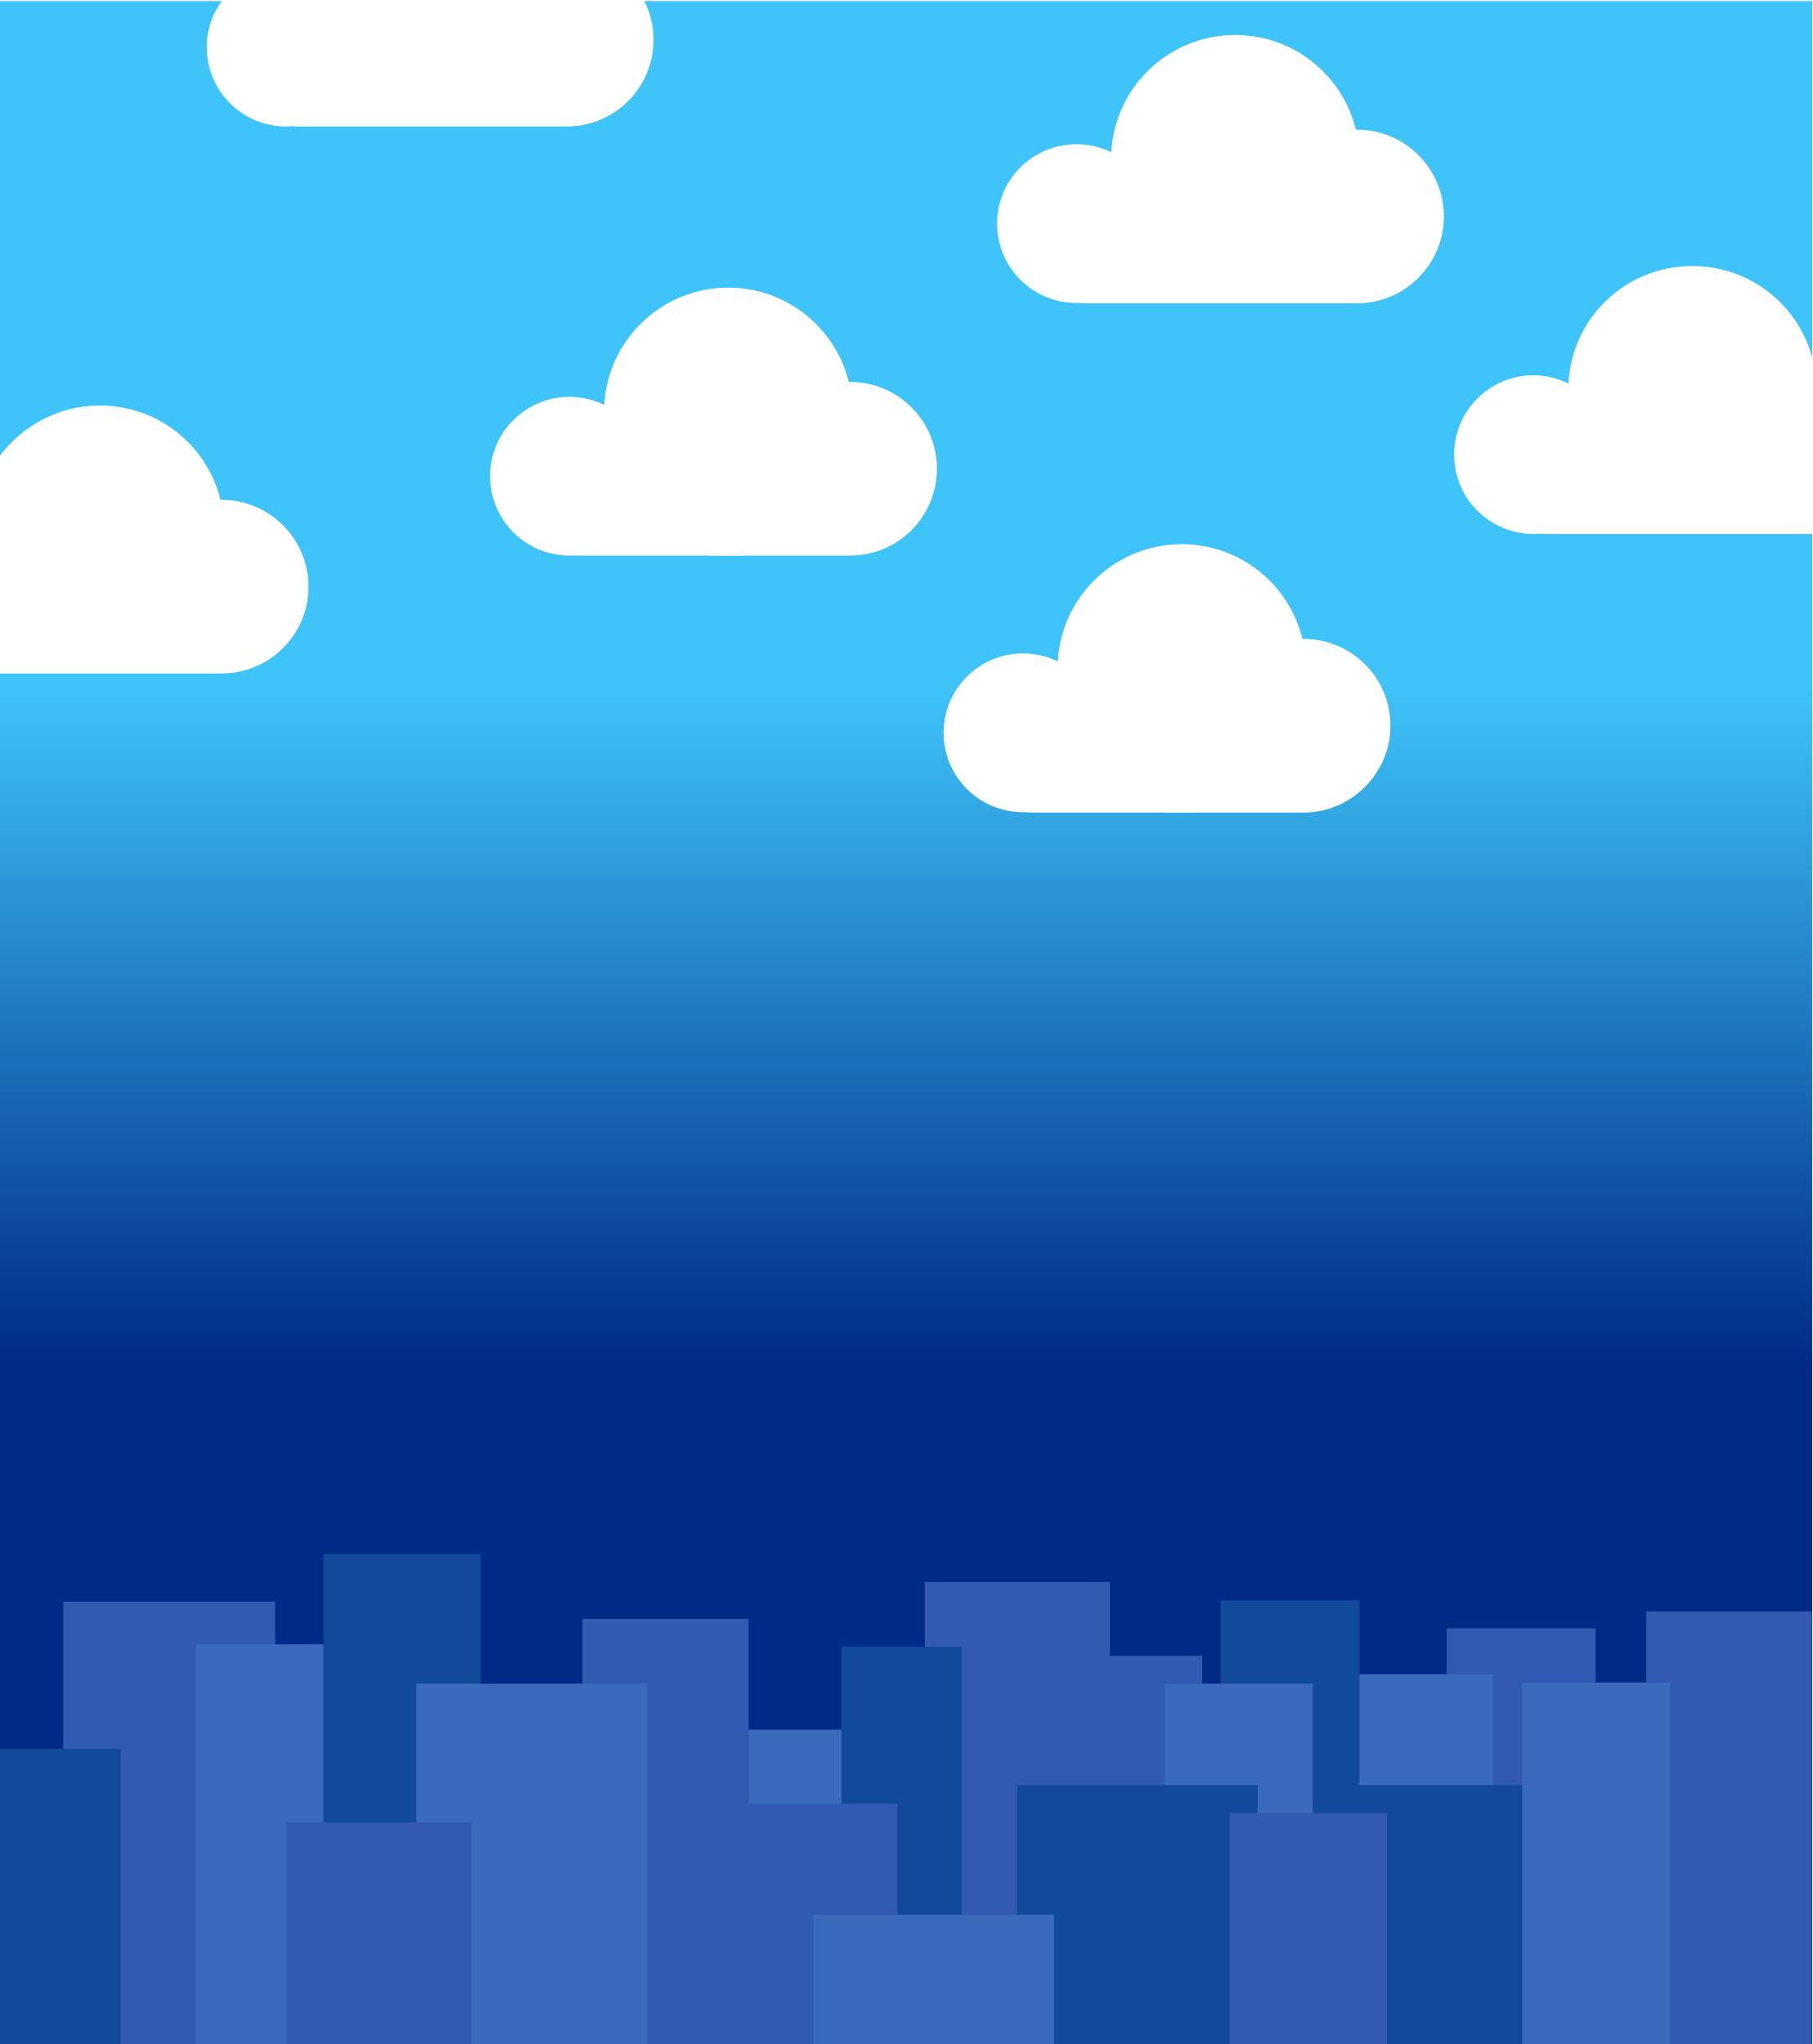
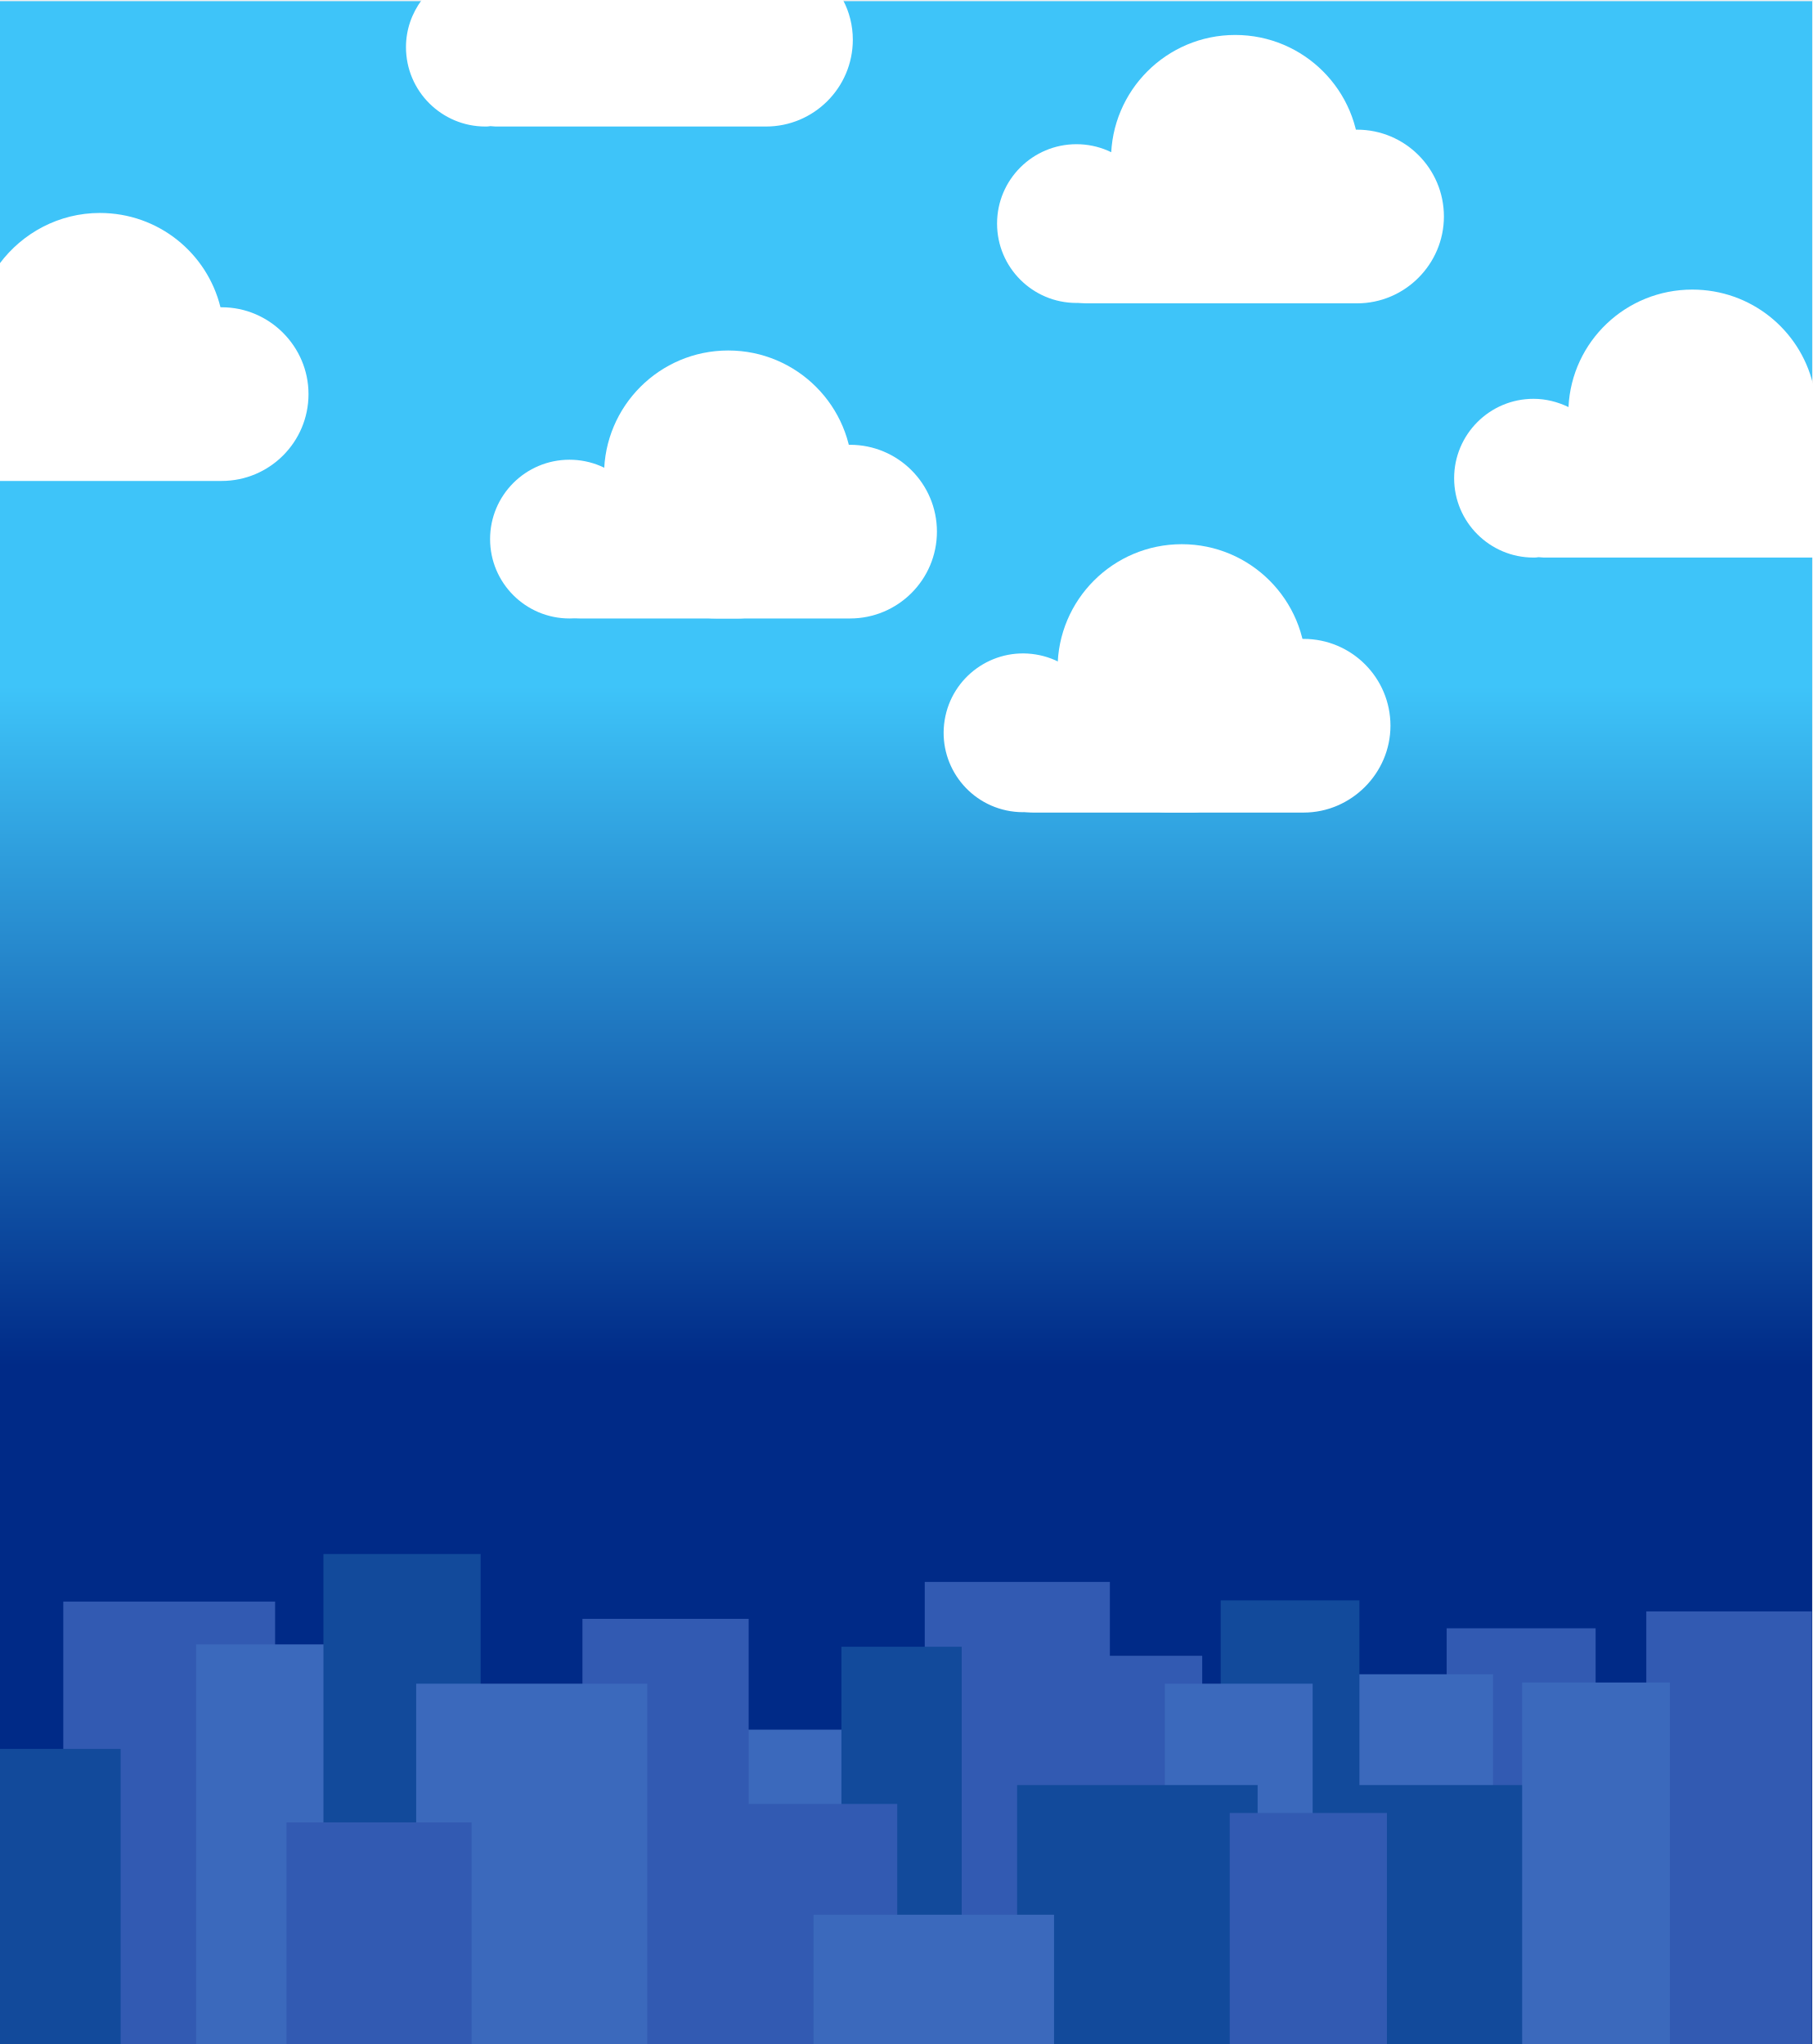
<svg xmlns="http://www.w3.org/2000/svg" version="1.1" id="Layer_1" x="0px" y="0px" viewBox="0 0 461.2 520.2" style="enable-background:new 0 0 461.2 520.2;" xml:space="preserve">
  <style type="text/css">
	.st0{fill:url(#SVGID_1_);}
	.st1{fill:#325AB2;}
	.st2{fill:#3B69BC;}
	.st3{fill:#FFFFFF;}
	.st4{fill:#124A9B;}
</style>
-   <linearGradient id="SVGID_1_" gradientUnits="userSpaceOnUse" x1="230.561" y1="174.59" x2="230.561" y2="347.702">
+   <linearGradient id="SVGID_1_" gradientUnits="userSpaceOnUse" x1="230.55" y1="347.41" x2="230.55" y2="174.298" gradientTransform="matrix(1 0 0 -1 0 522)">
    <stop offset="0" style="stop-color:#3EC4F9" />
    <stop offset="1" style="stop-color:#002A87" />
  </linearGradient>
-   <rect x="0" y="0.3" class="st0" width="461.1" height="519.9" />
+   <rect y="0.3" class="st0" width="461.1" height="519.9" />
  <rect x="16.1" y="407.6" class="st1" width="53.9" height="112.6" />
  <rect x="49.9" y="418.5" class="st2" width="58.8" height="101.8" />
  <g>
-     <circle class="st3" cx="144.9" cy="121.2" r="20.2" />
-     <circle class="st3" cx="185.3" cy="104.8" r="31.6" />
-     <path class="st3" d="M216.3,141.4h-34.1c-12.2,0-22.1-9.9-22.1-22.1v0c0-12.2,9.9-22.1,22.1-22.1h34.1c12.2,0,22.1,9.9,22.1,22.1v0   C238.4,131.5,228.5,141.4,216.3,141.4z" />
-     <path class="st3" d="M187.9,141.4h-40.4c-6.9,0-12.6-5.7-12.6-12.6v0c0-6.9,5.7-12.6,12.6-12.6h40.4c6.9,0,12.6,5.7,12.6,12.6v0   C200.5,135.8,194.8,141.4,187.9,141.4z" />
+     <circle class="st3" cx="144.9" cy="137.2" r="20.2" />
+     <circle class="st3" cx="185.3" cy="120.8" r="31.6" />
+     <path class="st3" d="M216.3,157.4h-34.1c-12.2,0-22.1-9.9-22.1-22.1l0,0c0-12.2,9.9-22.1,22.1-22.1h34.1c12.2,0,22.1,9.9,22.1,22.1   l0,0C238.4,147.5,228.5,157.4,216.3,157.4z" />
+     <path class="st3" d="M187.9,157.4h-40.4c-6.9,0-12.6-5.7-12.6-12.6l0,0c0-6.9,5.7-12.6,12.6-12.6h40.4c6.9,0,12.6,5.7,12.6,12.6   l0,0C200.5,151.8,194.8,157.4,187.9,157.4z" />
  </g>
  <g>
    <circle class="st3" cx="273.9" cy="56.9" r="20.2" />
    <circle class="st3" cx="314.3" cy="40.5" r="31.6" />
-     <path class="st3" d="M345.3,77.2h-34.1c-12.2,0-22.1-9.9-22.1-22.1v0c0-12.2,9.9-22.1,22.1-22.1h34.1c12.2,0,22.1,9.9,22.1,22.1v0   C367.4,67.2,357.5,77.2,345.3,77.2z" />
-     <path class="st3" d="M316.9,77.2h-40.4c-6.9,0-12.6-5.7-12.6-12.6v0c0-6.9,5.7-12.6,12.6-12.6h40.4c6.9,0,12.6,5.7,12.6,12.6v0   C329.5,71.5,323.8,77.2,316.9,77.2z" />
+     <path class="st3" d="M345.3,77.2h-34.1c-12.2,0-22.1-9.9-22.1-22.1l0,0c0-12.2,9.9-22.1,22.1-22.1h34.1c12.2,0,22.1,9.9,22.1,22.1   l0,0C367.4,67.2,357.5,77.2,345.3,77.2z" />
+     <path class="st3" d="M316.9,77.2h-40.4c-6.9,0-12.6-5.7-12.6-12.6l0,0c0-6.9,5.7-12.6,12.6-12.6h40.4c6.9,0,12.6,5.7,12.6,12.6l0,0   C329.5,71.5,323.8,77.2,316.9,77.2z" />
  </g>
  <rect x="176.5" y="440.2" class="st2" width="42.3" height="80" />
  <rect x="82.3" y="395.5" class="st4" width="40" height="124.7" />
  <rect x="148.2" y="412" class="st1" width="42.3" height="108.2" />
  <rect x="368.1" y="414.4" class="st1" width="37.9" height="61.2" />
  <rect x="342.3" y="426.1" class="st2" width="37.6" height="61.2" />
  <rect x="105.9" y="428.5" class="st2" width="58.8" height="91.8" />
  <rect x="235.3" y="402.6" class="st1" width="47.1" height="117.6" />
  <rect x="72.9" y="463.8" class="st1" width="47.1" height="56.5" />
  <rect x="214.1" y="419.1" class="st4" width="30.6" height="101.2" />
  <rect x="310.6" y="407.3" class="st4" width="35.3" height="112.9" />
  <rect x="265.9" y="421.4" class="st1" width="40" height="58.8" />
  <rect x="181.2" y="459.1" class="st1" width="47.1" height="61.2" />
  <rect x="296.4" y="428.5" class="st2" width="37.6" height="91.8" />
  <rect x="258.8" y="454.3" class="st4" width="61.2" height="65.9" />
  <rect x="207" y="487.3" class="st2" width="61.2" height="32.9" />
  <rect x="338" y="454.3" class="st4" width="52.5" height="65.9" />
  <rect x="312.9" y="461.4" class="st1" width="40" height="58.8" />
  <rect x="418.9" y="410.1" class="st1" width="42.1" height="110.1" />
  <g>
-     <circle class="st3" cx="260.3" cy="186.5" r="20.2" />
+     <ellipse transform="matrix(0.1602 -0.9871 0.9871 0.1602 34.5128 413.5649)" class="st3" cx="260.3" cy="186.5" rx="20.2" ry="20.2" />
    <circle class="st3" cx="300.7" cy="170.1" r="31.6" />
-     <path class="st3" d="M331.7,206.8h-34.1c-12.2,0-22.1-9.9-22.1-22.1v0c0-12.2,9.9-22.1,22.1-22.1h34.1c12.2,0,22.1,9.9,22.1,22.1v0   C353.8,196.8,343.8,206.8,331.7,206.8z" />
-     <path class="st3" d="M303.2,206.8h-40.4c-6.9,0-12.6-5.7-12.6-12.6v0c0-6.9,5.7-12.6,12.6-12.6h40.4c6.9,0,12.6,5.7,12.6,12.6v0   C315.9,201.1,310.2,206.8,303.2,206.8z" />
+     <path class="st3" d="M331.7,206.8h-34.1c-12.2,0-22.1-9.9-22.1-22.1l0,0c0-12.2,9.9-22.1,22.1-22.1h34.1c12.2,0,22.1,9.9,22.1,22.1   l0,0C353.8,196.8,343.8,206.8,331.7,206.8z" />
+     <path class="st3" d="M303.2,206.8h-40.4c-6.9,0-12.6-5.7-12.6-12.6l0,0c0-6.9,5.7-12.6,12.6-12.6h40.4c6.9,0,12.6,5.7,12.6,12.6   l0,0C315.9,201.1,310.2,206.8,303.2,206.8z" />
  </g>
  <rect x="387.3" y="428.2" class="st2" width="37.6" height="92" />
  <rect y="445.1" class="st4" width="30.7" height="75.1" />
-   <path class="st3" d="M56.4,127.2h-0.3c-3.4-13.8-15.8-24-30.7-24c-10.4,0-19.7,5.1-25.5,12.9v30.1v7.3v17.9h22.3H28h28.4  c12.2,0,22.1-9.9,22.1-22.1v0C78.5,137.2,68.6,127.2,56.4,127.2z" />
-   <path class="st3" d="M56.6,0c-2.5,3.4-4,7.5-4,12c0,11.2,9.1,20.2,20.2,20.2c0.4,0,0.8,0,1.3-0.1c0.4,0,0.8,0.1,1.3,0.1h34.7h5.7  h28.4c12.2,0,22.1-9.9,22.1-22.1c0-3.6-0.9-7.1-2.5-10.1" />
-   <path class="st3" d="M462.2,99.3c0-1.2-0.1-2.4-0.2-3.6v-4h-0.7c-3.4-13.8-15.8-24-30.7-24c-16.9,0-30.7,13.2-31.5,29.9  c-2.7-1.3-5.7-2.1-8.9-2.1c-11.2,0-20.2,9.1-20.2,20.2c0,11.2,9.1,20.2,20.2,20.2c0.4,0,0.8,0,1.3-0.1c0.4,0,0.8,0.1,1.3,0.1h35.7  h4.7H462v-33.1C462.1,101.7,462.2,100.5,462.2,99.3z" />
+   <path class="st3" d="M56.4,78.2h-0.3c-3.4-13.8-15.8-24-30.7-24C15,54.2,5.7,59.3-0.1,67.1v30.1v7.3v17.9h22.3H28h28.4  c12.2,0,22.1-9.9,22.1-22.1l0,0C78.5,88.2,68.6,78.2,56.4,78.2z" />
+   <path class="st3" d="M107.3,0c-2.5,3.4-4,7.5-4,12c0,11.2,9.1,20.2,20.2,20.2c0.4,0,0.8,0,1.3-0.1c0.4,0,0.8,0.1,1.3,0.1h34.7h5.7  h28.4c12.2,0,22.1-9.9,22.1-22.1c0-3.6-0.9-7.1-2.5-10.1" />
+   <path class="st3" d="M462.2,105.3c0-1.2-0.1-2.4-0.2-3.6v-4h-0.7c-3.4-13.8-15.8-24-30.7-24c-16.9,0-30.7,13.2-31.5,29.9  c-2.7-1.3-5.7-2.1-8.9-2.1c-11.2,0-20.2,9.1-20.2,20.2c0,11.2,9.1,20.2,20.2,20.2c0.4,0,0.8,0,1.3-0.1c0.4,0,0.8,0.1,1.3,0.1h35.7  h4.7H462v-33.1C462.1,107.7,462.2,106.5,462.2,105.3z" />
</svg>
